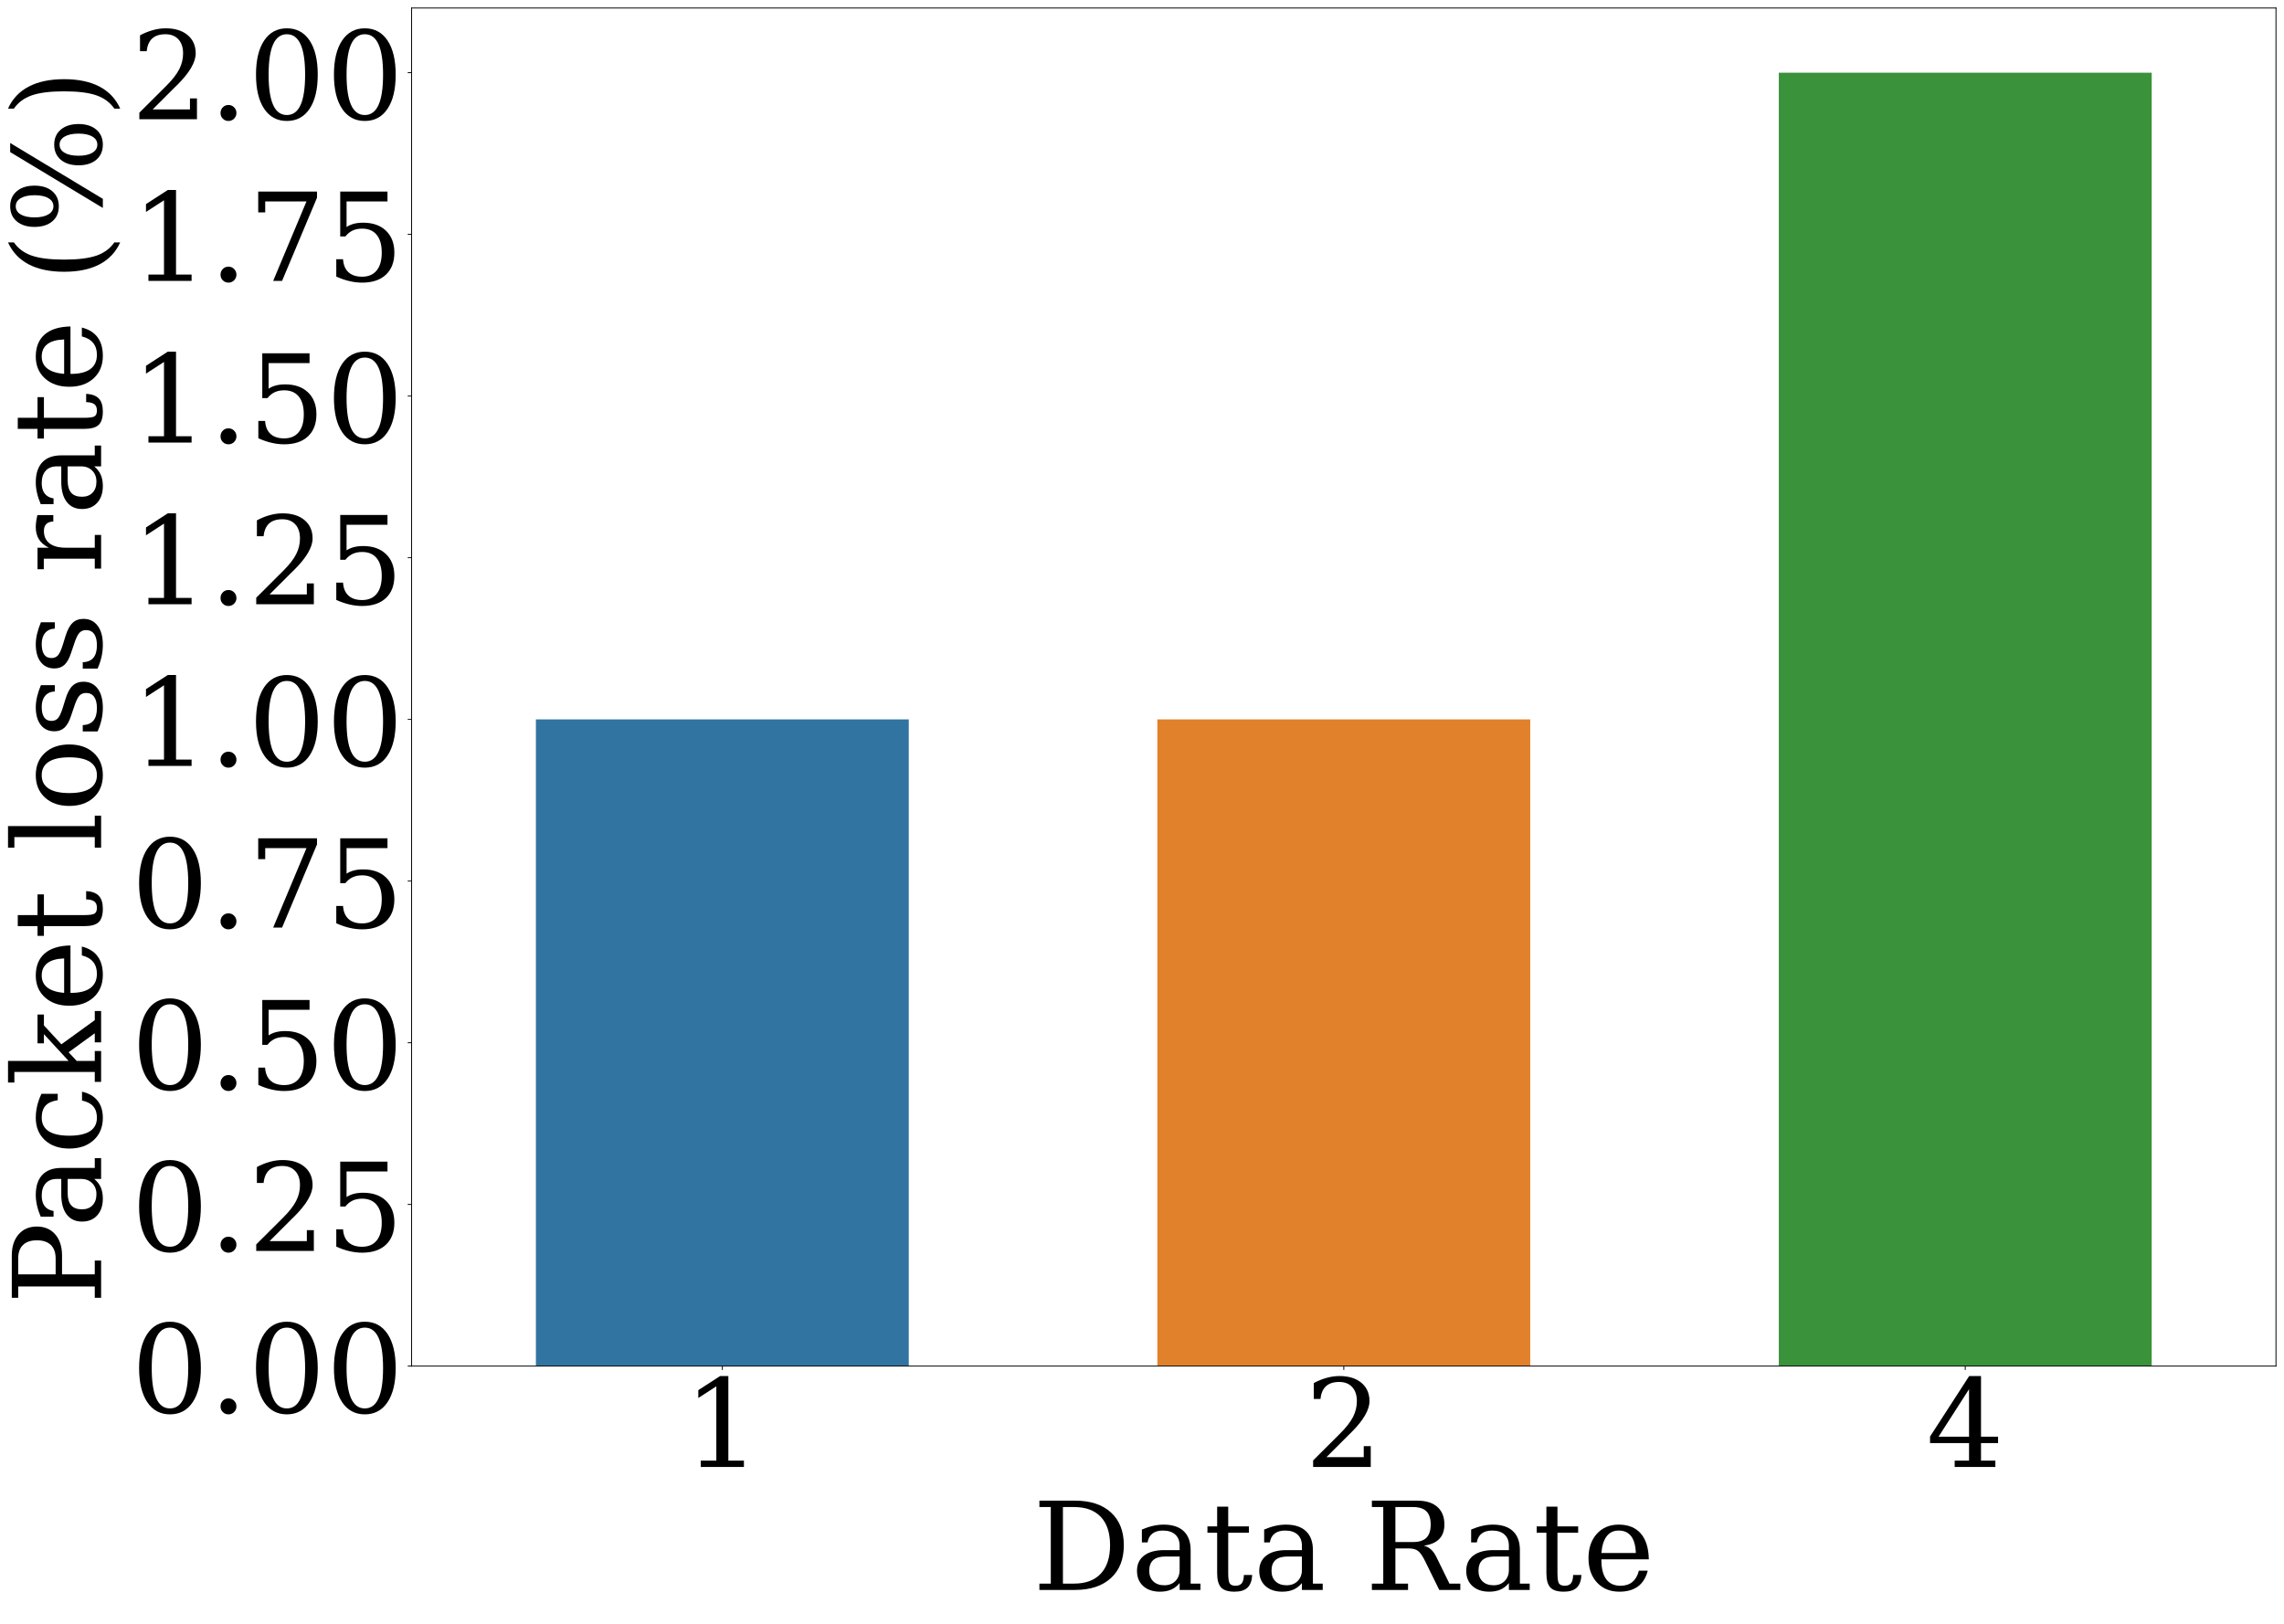
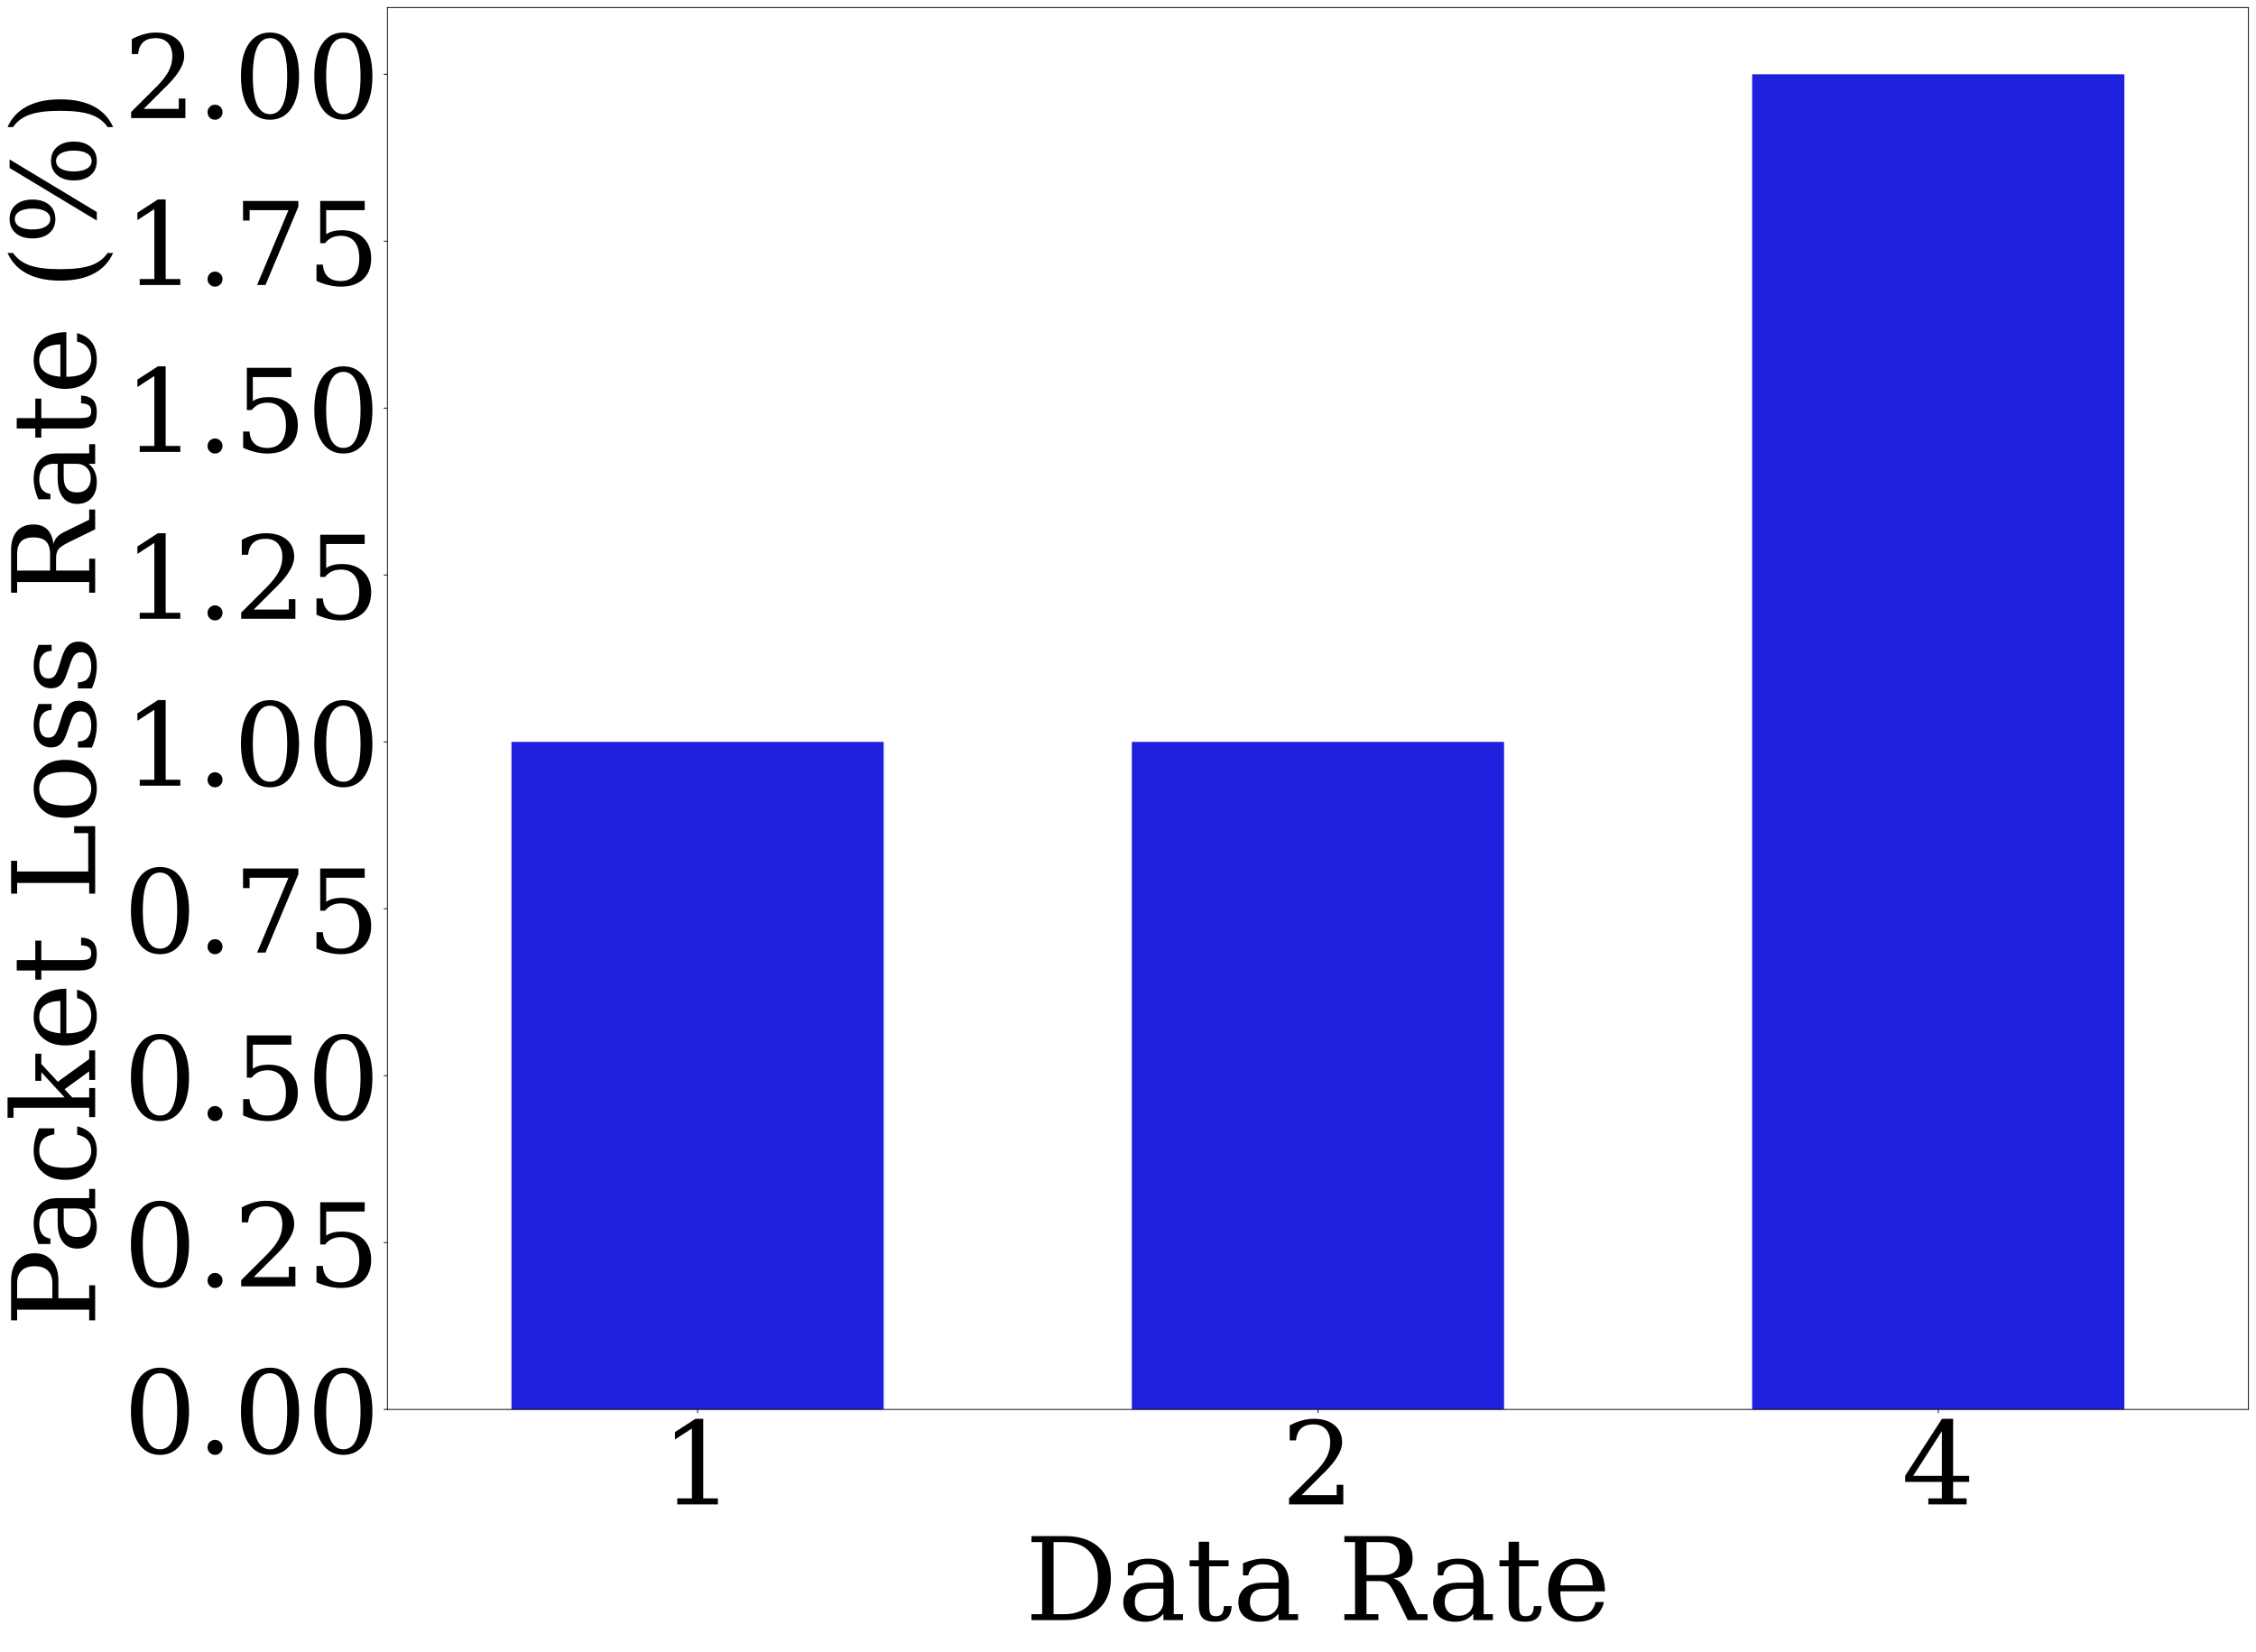
- <svg xmlns="http://www.w3.org/2000/svg" xmlns:xlink="http://www.w3.org/1999/xlink" width="2050.781pt" height="1457.999pt" viewBox="0 0 2050.781 1457.999" version="1.1">
+ <svg xmlns="http://www.w3.org/2000/svg" xmlns:xlink="http://www.w3.org/1999/xlink" width="2152.236pt" height="1575.969pt" viewBox="0 0 2152.236 1575.969" version="1.1">
  <defs>
    <style type="text/css">*{stroke-linejoin: round; stroke-linecap: butt}</style>
  </defs>
  <g id="figure_1">
    <g id="patch_1">
-       <path d="M 0 1457.999  L 2050.781 1457.999  L 2050.781 0  L 0 0  z " style="fill: #ffffff; stroke: #ffffff; stroke-linejoin: miter" />
+       <path d="M 0 1575.969  L 2152.236 1575.969  L 2152.236 0  L 0 0  z " style="fill: #ffffff; stroke: #ffffff; stroke-linejoin: miter" />
    </g>
    <g id="axes_1">
      <g id="patch_2">
-         <path d="M 369.581 1226.88  L 2043.581 1226.88  L 2043.581 7.2  L 369.581 7.2  z " style="fill: #ffffff" />
+         <path d="M 369.581 1344.85  L 2145.036 1344.85  L 2145.036 7.2  L 369.581 7.2  z " style="fill: #ffffff" />
      </g>
      <g id="patch_3">
-         <path d="M 481.181 1226.88  L 815.981 1226.88  L 815.981 646.08  L 481.181 646.08  z " clip-path="url(#pf3f8b42d38)" style="fill: #3274a1" />
+         <path d="M 487.945 1344.85  L 843.036 1344.85  L 843.036 707.874  L 487.945 707.874  z " clip-path="url(#p21596b643d)" style="fill: #2020df" />
      </g>
      <g id="patch_4">
-         <path d="M 1039.181 1226.88  L 1373.981 1226.88  L 1373.981 646.08  L 1039.181 646.08  z " clip-path="url(#pf3f8b42d38)" style="fill: #e1812c" />
+         <path d="M 1079.763 1344.85  L 1434.854 1344.85  L 1434.854 707.874  L 1079.763 707.874  z " clip-path="url(#p21596b643d)" style="fill: #2020df" />
      </g>
      <g id="patch_5">
-         <path d="M 1597.181 1226.88  L 1931.981 1226.88  L 1931.981 65.28  L 1597.181 65.28  z " clip-path="url(#pf3f8b42d38)" style="fill: #3a923a" />
+         <path d="M 1671.582 1344.85  L 2026.673 1344.85  L 2026.673 70.898  L 1671.582 70.898  z " clip-path="url(#p21596b643d)" style="fill: #2020df" />
      </g>
      <g id="matplotlib.axis_1">
        <g id="xtick_1">
          <g id="line2d_1">
            <defs>
-               <path id="m7e9fb3fb3f" d="M 0 0  L 0 3.5  " style="stroke: #000000; stroke-width: 0.8" />
+               <path id="madcad67148" d="M 0 0  L 0 3.5  " style="stroke: #000000; stroke-width: 0.8" />
            </defs>
            <g>
-               <use xlink:href="#m7e9fb3fb3f" x="648.581" y="1226.88" style="stroke: #000000; stroke-width: 0.8" />
+               <use xlink:href="#madcad67148" x="665.49" y="1344.85" style="stroke: #000000; stroke-width: 0.8" />
            </g>
          </g>
          <g id="text_1">
-             <g transform="translate(613.5875 1317.463) scale(1.1 -1.1)">
+             <g transform="translate(630.4967 1435.433) scale(1.1 -1.1)">
              <defs>
                <path id="DejaVuSerif-31" d="M 909 0  L 909 331  L 1722 331  L 1722 4213  L 781 3603  L 781 4013  L 1919 4750  L 2350 4750  L 2350 331  L 3163 331  L 3163 0  L 909 0  z " transform="scale(0.015625)" />
              </defs>
              <use xlink:href="#DejaVuSerif-31" />
            </g>
          </g>
        </g>
        <g id="xtick_2">
          <g id="line2d_2">
            <g>
-               <use xlink:href="#m7e9fb3fb3f" x="1206.581" y="1226.88" style="stroke: #000000; stroke-width: 0.8" />
+               <use xlink:href="#madcad67148" x="1257.309" y="1344.85" style="stroke: #000000; stroke-width: 0.8" />
            </g>
          </g>
          <g id="text_2">
-             <g transform="translate(1171.588 1317.463) scale(1.1 -1.1)">
+             <g transform="translate(1222.315 1435.433) scale(1.1 -1.1)">
              <defs>
                <path id="DejaVuSerif-32" d="M 819 3553  L 469 3553  L 469 4384  Q 803 4563 1142 4656  Q 1481 4750 1806 4750  Q 2534 4750 2956 4397  Q 3378 4044 3378 3438  Q 3378 2753 2422 1800  Q 2347 1728 2309 1691  L 1131 513  L 3078 513  L 3078 1088  L 3444 1088  L 3444 0  L 434 0  L 434 341  L 1850 1753  Q 2319 2222 2519 2614  Q 2719 3006 2719 3438  Q 2719 3909 2473 4175  Q 2228 4441 1797 4441  Q 1350 4441 1106 4219  Q 863 3997 819 3553  z " transform="scale(0.015625)" />
              </defs>
              <use xlink:href="#DejaVuSerif-32" />
            </g>
          </g>
        </g>
        <g id="xtick_3">
          <g id="line2d_3">
            <g>
-               <use xlink:href="#m7e9fb3fb3f" x="1764.581" y="1226.88" style="stroke: #000000; stroke-width: 0.8" />
+               <use xlink:href="#madcad67148" x="1849.127" y="1344.85" style="stroke: #000000; stroke-width: 0.8" />
            </g>
          </g>
          <g id="text_3">
-             <g transform="translate(1729.588 1317.463) scale(1.1 -1.1)">
+             <g transform="translate(1814.133 1435.433) scale(1.1 -1.1)">
              <defs>
                <path id="DejaVuSerif-34" d="M 2234 1581  L 2234 4063  L 641 1581  L 2234 1581  z M 3609 0  L 1484 0  L 1484 331  L 2234 331  L 2234 1247  L 197 1247  L 197 1588  L 2241 4750  L 2859 4750  L 2859 1581  L 3750 1581  L 3750 1247  L 2859 1247  L 2859 331  L 3609 331  L 3609 0  z " transform="scale(0.015625)" />
              </defs>
              <use xlink:href="#DejaVuSerif-34" />
            </g>
          </g>
        </g>
        <g id="text_4">
-           <g transform="translate(927.2156 1427.922) scale(1.1 -1.1)">
+           <g transform="translate(977.9431 1545.892) scale(1.1 -1.1)">
            <defs>
              <path id="DejaVuSerif-44" d="M 1581 331  L 2163 331  Q 3072 331 3558 850  Q 4044 1369 4044 2338  Q 4044 3306 3559 3818  Q 3075 4331 2163 4331  L 1581 4331  L 1581 331  z M 353 0  L 353 331  L 947 331  L 947 4331  L 353 4331  L 353 4666  L 2209 4666  Q 3416 4666 4089 4050  Q 4763 3434 4763 2338  Q 4763 1238 4088 619  Q 3413 0 2209 0  L 353 0  z " transform="scale(0.015625)" />
              <path id="DejaVuSerif-61" d="M 2547 1044  L 2547 1747  L 1806 1747  Q 1378 1747 1168 1562  Q 959 1378 959 997  Q 959 650 1171 447  Q 1384 244 1747 244  Q 2106 244 2326 466  Q 2547 688 2547 1044  z M 3122 2075  L 3122 331  L 3634 331  L 3634 0  L 2547 0  L 2547 359  Q 2356 128 2106 18  Q 1856 -91 1522 -91  Q 969 -91 644 203  Q 319 497 319 997  Q 319 1513 691 1797  Q 1063 2081 1741 2081  L 2547 2081  L 2547 2309  Q 2547 2688 2317 2895  Q 2088 3103 1672 3103  Q 1328 3103 1125 2947  Q 922 2791 872 2484  L 575 2484  L 575 3156  Q 875 3284 1158 3348  Q 1441 3413 1709 3413  Q 2400 3413 2761 3070  Q 3122 2728 3122 2075  z " transform="scale(0.015625)" />
              <path id="DejaVuSerif-74" d="M 691 2988  L 184 2988  L 184 3322  L 691 3322  L 691 4353  L 1269 4353  L 1269 3322  L 2350 3322  L 2350 2988  L 1269 2988  L 1269 878  Q 1269 456 1350 337  Q 1431 219 1650 219  Q 1875 219 1978 351  Q 2081 484 2088 781  L 2522 781  Q 2497 328 2275 118  Q 2053 -91 1600 -91  Q 1103 -91 897 129  Q 691 350 691 878  L 691 2988  z " transform="scale(0.015625)" />
              <path id="DejaVuSerif-20" transform="scale(0.015625)" />
              <path id="DejaVuSerif-52" d="M 3066 2316  Q 3284 2256 3442 2114  Q 3600 1972 3725 1716  L 4403 331  L 4972 331  L 4972 0  L 3872 0  L 3144 1484  Q 2934 1916 2759 2042  Q 2584 2169 2278 2169  L 1581 2169  L 1581 331  L 2241 331  L 2241 0  L 353 0  L 353 331  L 947 331  L 947 4331  L 353 4331  L 353 4666  L 2719 4666  Q 3400 4666 3770 4341  Q 4141 4016 4141 3419  Q 4141 2938 3870 2661  Q 3600 2384 3066 2316  z M 1581 2503  L 2503 2503  Q 2975 2503 3200 2726  Q 3425 2950 3425 3419  Q 3425 3888 3200 4109  Q 2975 4331 2503 4331  L 1581 4331  L 1581 2503  z " transform="scale(0.015625)" />
              <path id="DejaVuSerif-65" d="M 3469 1600  L 991 1600  L 991 1575  Q 991 903 1244 561  Q 1497 219 1991 219  Q 2369 219 2611 417  Q 2853 616 2950 1006  L 3413 1006  Q 3275 459 2904 184  Q 2534 -91 1931 -91  Q 1203 -91 761 389  Q 319 869 319 1663  Q 319 2450 753 2931  Q 1188 3413 1894 3413  Q 2647 3413 3050 2948  Q 3453 2484 3469 1600  z M 2791 1931  Q 2772 2513 2545 2808  Q 2319 3103 1894 3103  Q 1497 3103 1269 2806  Q 1041 2509 991 1931  L 2791 1931  z " transform="scale(0.015625)" />
            </defs>
            <use xlink:href="#DejaVuSerif-44" />
            <use xlink:href="#DejaVuSerif-61" x="80.176" />
            <use xlink:href="#DejaVuSerif-74" x="139.795" />
            <use xlink:href="#DejaVuSerif-61" x="179.98" />
            <use xlink:href="#DejaVuSerif-20" x="239.6" />
            <use xlink:href="#DejaVuSerif-52" x="271.387" />
            <use xlink:href="#DejaVuSerif-61" x="348.93" />
            <use xlink:href="#DejaVuSerif-74" x="408.549" />
            <use xlink:href="#DejaVuSerif-65" x="448.734" />
          </g>
        </g>
      </g>
      <g id="matplotlib.axis_2">
        <g id="ytick_1">
          <g id="line2d_4">
            <defs>
-               <path id="mb7b648bb37" d="M 0 0  L -3.5 0  " style="stroke: #000000; stroke-width: 0.8" />
+               <path id="mc8bcf58c17" d="M 0 0  L -3.5 0  " style="stroke: #000000; stroke-width: 0.8" />
            </defs>
            <g>
-               <use xlink:href="#mb7b648bb37" x="369.581" y="1226.88" style="stroke: #000000; stroke-width: 0.8" />
+               <use xlink:href="#mc8bcf58c17" x="369.581" y="1344.85" style="stroke: #000000; stroke-width: 0.8" />
            </g>
          </g>
          <g id="text_5">
-             <g transform="translate(117.6594 1268.671) scale(1.1 -1.1)">
+             <g transform="translate(117.6594 1386.641) scale(1.1 -1.1)">
              <defs>
                <path id="DejaVuSerif-30" d="M 2034 219  Q 2513 219 2750 744  Q 2988 1269 2988 2328  Q 2988 3391 2750 3916  Q 2513 4441 2034 4441  Q 1556 4441 1318 3916  Q 1081 3391 1081 2328  Q 1081 1269 1318 744  Q 1556 219 2034 219  z M 2034 -91  Q 1275 -91 848 546  Q 422 1184 422 2328  Q 422 3475 848 4112  Q 1275 4750 2034 4750  Q 2797 4750 3222 4112  Q 3647 3475 3647 2328  Q 3647 1184 3222 546  Q 2797 -91 2034 -91  z " transform="scale(0.015625)" />
                <path id="DejaVuSerif-2e" d="M 603 325  Q 603 500 722 622  Q 841 744 1019 744  Q 1191 744 1312 622  Q 1434 500 1434 325  Q 1434 153 1312 31  Q 1191 -91 1019 -91  Q 841 -91 722 29  Q 603 150 603 325  z " transform="scale(0.015625)" />
              </defs>
              <use xlink:href="#DejaVuSerif-30" />
              <use xlink:href="#DejaVuSerif-2e" x="63.623" />
              <use xlink:href="#DejaVuSerif-30" x="95.41" />
              <use xlink:href="#DejaVuSerif-30" x="159.033" />
            </g>
          </g>
        </g>
        <g id="ytick_2">
          <g id="line2d_5">
            <g>
-               <use xlink:href="#mb7b648bb37" x="369.581" y="1081.68" style="stroke: #000000; stroke-width: 0.8" />
+               <use xlink:href="#mc8bcf58c17" x="369.581" y="1185.606" style="stroke: #000000; stroke-width: 0.8" />
            </g>
          </g>
          <g id="text_6">
-             <g transform="translate(117.6594 1123.471) scale(1.1 -1.1)">
+             <g transform="translate(117.6594 1227.397) scale(1.1 -1.1)">
              <defs>
                <path id="DejaVuSerif-35" d="M 3219 4666  L 3219 4153  L 1081 4153  L 1081 2816  Q 1244 2928 1461 2984  Q 1678 3041 1947 3041  Q 2703 3041 3140 2622  Q 3578 2203 3578 1478  Q 3578 738 3136 323  Q 2694 -91 1894 -91  Q 1572 -91 1234 -12  Q 897 66 544 225  L 544 1131  L 897 1131  Q 925 688 1179 453  Q 1434 219 1894 219  Q 2388 219 2653 544  Q 2919 869 2919 1478  Q 2919 2084 2655 2407  Q 2391 2731 1894 2731  Q 1613 2731 1398 2631  Q 1184 2531 1019 2322  L 750 2322  L 750 4666  L 3219 4666  z " transform="scale(0.015625)" />
              </defs>
              <use xlink:href="#DejaVuSerif-30" />
              <use xlink:href="#DejaVuSerif-2e" x="63.623" />
              <use xlink:href="#DejaVuSerif-32" x="95.41" />
              <use xlink:href="#DejaVuSerif-35" x="159.033" />
            </g>
          </g>
        </g>
        <g id="ytick_3">
          <g id="line2d_6">
            <g>
-               <use xlink:href="#mb7b648bb37" x="369.581" y="936.48" style="stroke: #000000; stroke-width: 0.8" />
+               <use xlink:href="#mc8bcf58c17" x="369.581" y="1026.362" style="stroke: #000000; stroke-width: 0.8" />
            </g>
          </g>
          <g id="text_7">
-             <g transform="translate(117.6594 978.2714) scale(1.1 -1.1)">
+             <g transform="translate(117.6594 1068.153) scale(1.1 -1.1)">
              <use xlink:href="#DejaVuSerif-30" />
              <use xlink:href="#DejaVuSerif-2e" x="63.623" />
              <use xlink:href="#DejaVuSerif-35" x="95.41" />
              <use xlink:href="#DejaVuSerif-30" x="159.033" />
            </g>
          </g>
        </g>
        <g id="ytick_4">
          <g id="line2d_7">
            <g>
-               <use xlink:href="#mb7b648bb37" x="369.581" y="791.28" style="stroke: #000000; stroke-width: 0.8" />
+               <use xlink:href="#mc8bcf58c17" x="369.581" y="867.118" style="stroke: #000000; stroke-width: 0.8" />
            </g>
          </g>
          <g id="text_8">
-             <g transform="translate(117.6594 833.0714) scale(1.1 -1.1)">
+             <g transform="translate(117.6594 908.9093) scale(1.1 -1.1)">
              <defs>
                <path id="DejaVuSerif-37" d="M 3609 4347  L 1784 0  L 1319 0  L 3059 4153  L 903 4153  L 903 3578  L 538 3578  L 538 4666  L 3609 4666  L 3609 4347  z " transform="scale(0.015625)" />
              </defs>
              <use xlink:href="#DejaVuSerif-30" />
              <use xlink:href="#DejaVuSerif-2e" x="63.623" />
              <use xlink:href="#DejaVuSerif-37" x="95.41" />
              <use xlink:href="#DejaVuSerif-35" x="159.033" />
            </g>
          </g>
        </g>
        <g id="ytick_5">
          <g id="line2d_8">
            <g>
-               <use xlink:href="#mb7b648bb37" x="369.581" y="646.08" style="stroke: #000000; stroke-width: 0.8" />
+               <use xlink:href="#mc8bcf58c17" x="369.581" y="707.874" style="stroke: #000000; stroke-width: 0.8" />
            </g>
          </g>
          <g id="text_9">
-             <g transform="translate(117.6594 687.8714) scale(1.1 -1.1)">
+             <g transform="translate(117.6594 749.6652) scale(1.1 -1.1)">
              <use xlink:href="#DejaVuSerif-31" />
              <use xlink:href="#DejaVuSerif-2e" x="63.623" />
              <use xlink:href="#DejaVuSerif-30" x="95.41" />
              <use xlink:href="#DejaVuSerif-30" x="159.033" />
            </g>
          </g>
        </g>
        <g id="ytick_6">
          <g id="line2d_9">
            <g>
-               <use xlink:href="#mb7b648bb37" x="369.581" y="500.88" style="stroke: #000000; stroke-width: 0.8" />
+               <use xlink:href="#mc8bcf58c17" x="369.581" y="548.63" style="stroke: #000000; stroke-width: 0.8" />
            </g>
          </g>
          <g id="text_10">
-             <g transform="translate(117.6594 542.6714) scale(1.1 -1.1)">
+             <g transform="translate(117.6594 590.4212) scale(1.1 -1.1)">
              <use xlink:href="#DejaVuSerif-31" />
              <use xlink:href="#DejaVuSerif-2e" x="63.623" />
              <use xlink:href="#DejaVuSerif-32" x="95.41" />
              <use xlink:href="#DejaVuSerif-35" x="159.033" />
            </g>
          </g>
        </g>
        <g id="ytick_7">
          <g id="line2d_10">
            <g>
-               <use xlink:href="#mb7b648bb37" x="369.581" y="355.68" style="stroke: #000000; stroke-width: 0.8" />
+               <use xlink:href="#mc8bcf58c17" x="369.581" y="389.386" style="stroke: #000000; stroke-width: 0.8" />
            </g>
          </g>
          <g id="text_11">
-             <g transform="translate(117.6594 397.4714) scale(1.1 -1.1)">
+             <g transform="translate(117.6594 431.1771) scale(1.1 -1.1)">
              <use xlink:href="#DejaVuSerif-31" />
              <use xlink:href="#DejaVuSerif-2e" x="63.623" />
              <use xlink:href="#DejaVuSerif-35" x="95.41" />
              <use xlink:href="#DejaVuSerif-30" x="159.033" />
            </g>
          </g>
        </g>
        <g id="ytick_8">
          <g id="line2d_11">
            <g>
-               <use xlink:href="#mb7b648bb37" x="369.581" y="210.48" style="stroke: #000000; stroke-width: 0.8" />
+               <use xlink:href="#mc8bcf58c17" x="369.581" y="230.142" style="stroke: #000000; stroke-width: 0.8" />
            </g>
          </g>
          <g id="text_12">
-             <g transform="translate(117.6594 252.2714) scale(1.1 -1.1)">
+             <g transform="translate(117.6594 271.9331) scale(1.1 -1.1)">
              <use xlink:href="#DejaVuSerif-31" />
              <use xlink:href="#DejaVuSerif-2e" x="63.623" />
              <use xlink:href="#DejaVuSerif-37" x="95.41" />
              <use xlink:href="#DejaVuSerif-35" x="159.033" />
            </g>
          </g>
        </g>
        <g id="ytick_9">
          <g id="line2d_12">
            <g>
-               <use xlink:href="#mb7b648bb37" x="369.581" y="65.28" style="stroke: #000000; stroke-width: 0.8" />
+               <use xlink:href="#mc8bcf58c17" x="369.581" y="70.898" style="stroke: #000000; stroke-width: 0.8" />
            </g>
          </g>
          <g id="text_13">
-             <g transform="translate(117.6594 107.0714) scale(1.1 -1.1)">
+             <g transform="translate(117.6594 112.689) scale(1.1 -1.1)">
              <use xlink:href="#DejaVuSerif-32" />
              <use xlink:href="#DejaVuSerif-2e" x="63.623" />
              <use xlink:href="#DejaVuSerif-30" x="95.41" />
              <use xlink:href="#DejaVuSerif-30" x="159.033" />
            </g>
          </g>
        </g>
        <g id="text_14">
-           <g transform="translate(90.78281 1171.646) rotate(-90) scale(1.1 -1.1)">
+           <g transform="translate(90.78281 1265.926) rotate(-90) scale(1.1 -1.1)">
            <defs>
              <path id="DejaVuSerif-50" d="M 1581 2375  L 2406 2375  Q 2872 2375 3115 2626  Q 3359 2878 3359 3353  Q 3359 3831 3115 4081  Q 2872 4331 2406 4331  L 1581 4331  L 1581 2375  z M 353 0  L 353 331  L 947 331  L 947 4331  L 353 4331  L 353 4666  L 2559 4666  Q 3259 4666 3668 4311  Q 4078 3956 4078 3353  Q 4078 2753 3668 2397  Q 3259 2041 2559 2041  L 1581 2041  L 1581 331  L 2303 331  L 2303 0  L 353 0  z " transform="scale(0.015625)" />
              <path id="DejaVuSerif-63" d="M 3291 997  Q 3169 466 2822 187  Q 2475 -91 1925 -91  Q 1200 -91 759 389  Q 319 869 319 1663  Q 319 2459 759 2936  Q 1200 3413 1925 3413  Q 2241 3413 2553 3339  Q 2866 3266 3181 3116  L 3181 2266  L 2847 2266  Q 2781 2703 2561 2903  Q 2341 3103 1931 3103  Q 1466 3103 1228 2742  Q 991 2381 991 1663  Q 991 944 1227 581  Q 1463 219 1931 219  Q 2303 219 2525 412  Q 2747 606 2828 997  L 3291 997  z " transform="scale(0.015625)" />
              <path id="DejaVuSerif-6b" d="M 1831 0  L 219 0  L 219 331  L 738 331  L 738 4531  L 184 4531  L 184 4863  L 1313 4863  L 1313 1697  L 2713 2988  L 2234 2988  L 2234 3322  L 3738 3322  L 3738 2988  L 3169 2988  L 2181 2075  L 3444 331  L 3922 331  L 3922 0  L 2284 0  L 2284 331  L 2759 331  L 1766 1697  L 1313 1275  L 1313 331  L 1831 331  L 1831 0  z " transform="scale(0.015625)" />
-               <path id="DejaVuSerif-6c" d="M 1313 331  L 1856 331  L 1856 0  L 184 0  L 184 331  L 738 331  L 738 4531  L 184 4531  L 184 4863  L 1313 4863  L 1313 331  z " transform="scale(0.015625)" />
+               <path id="DejaVuSerif-4c" d="M 353 0  L 353 331  L 947 331  L 947 4331  L 353 4331  L 353 4666  L 2175 4666  L 2175 4331  L 1581 4331  L 1581 384  L 3713 384  L 3713 1166  L 4097 1166  L 4097 0  L 353 0  z " transform="scale(0.015625)" />
              <path id="DejaVuSerif-6f" d="M 1925 219  Q 2388 219 2623 584  Q 2859 950 2859 1663  Q 2859 2375 2623 2739  Q 2388 3103 1925 3103  Q 1463 3103 1227 2739  Q 991 2375 991 1663  Q 991 950 1228 584  Q 1466 219 1925 219  z M 1925 -91  Q 1200 -91 759 389  Q 319 869 319 1663  Q 319 2456 758 2934  Q 1197 3413 1925 3413  Q 2653 3413 3092 2934  Q 3531 2456 3531 1663  Q 3531 869 3092 389  Q 2653 -91 1925 -91  z " transform="scale(0.015625)" />
              <path id="DejaVuSerif-73" d="M 359 184  L 359 959  L 691 959  Q 703 588 923 403  Q 1144 219 1575 219  Q 1963 219 2166 364  Q 2369 509 2369 788  Q 2369 1006 2220 1140  Q 2072 1275 1594 1428  L 1178 1569  Q 750 1706 558 1912  Q 366 2119 366 2438  Q 366 2894 700 3153  Q 1034 3413 1625 3413  Q 1888 3413 2178 3344  Q 2469 3275 2778 3144  L 2778 2419  L 2447 2419  Q 2434 2741 2221 2922  Q 2009 3103 1644 3103  Q 1281 3103 1095 2975  Q 909 2847 909 2591  Q 909 2381 1050 2254  Q 1191 2128 1613 1997  L 2069 1856  Q 2541 1709 2748 1489  Q 2956 1269 2956 922  Q 2956 450 2595 179  Q 2234 -91 1600 -91  Q 1278 -91 972 -22  Q 666 47 359 184  z " transform="scale(0.015625)" />
-               <path id="DejaVuSerif-72" d="M 3059 3328  L 3059 2497  L 2728 2497  Q 2713 2744 2591 2866  Q 2469 2988 2234 2988  Q 1809 2988 1582 2694  Q 1356 2400 1356 1850  L 1356 331  L 2022 331  L 2022 0  L 263 0  L 263 331  L 781 331  L 781 2994  L 231 2994  L 231 3322  L 1356 3322  L 1356 2731  Q 1525 3078 1790 3245  Q 2056 3413 2438 3413  Q 2578 3413 2733 3391  Q 2888 3369 3059 3328  z " transform="scale(0.015625)" />
              <path id="DejaVuSerif-28" d="M 2041 -997  Q 1281 -656 893 83  Q 506 822 506 1931  Q 506 3044 893 3783  Q 1281 4522 2041 4863  L 2041 4556  Q 1559 4225 1350 3623  Q 1141 3022 1141 1931  Q 1141 844 1350 242  Q 1559 -359 2041 -691  L 2041 -997  z " transform="scale(0.015625)" />
              <path id="DejaVuSerif-25" d="M 1434 4459  Q 1159 4459 1004 4200  Q 850 3941 850 3475  Q 850 3016 1008 2753  Q 1166 2491 1434 2491  Q 1700 2491 1854 2752  Q 2009 3013 2009 3475  Q 2009 3938 1854 4198  Q 1700 4459 1434 4459  z M 4653 2169  Q 4381 2169 4226 1906  Q 4072 1644 4072 1178  Q 4072 719 4228 458  Q 4384 197 4653 197  Q 4922 197 5075 458  Q 5228 719 5228 1178  Q 5228 1641 5073 1905  Q 4919 2169 4653 2169  z M 4653 2450  Q 5147 2450 5437 2106  Q 5728 1763 5728 1178  Q 5728 594 5436 251  Q 5144 -91 4653 -91  Q 4153 -91 3862 251  Q 3572 594 3572 1178  Q 3572 1766 3864 2108  Q 4156 2450 4653 2450  z M 4263 4750  L 4738 4750  L 1819 -91  L 1344 -91  L 4263 4750  z M 1428 4750  Q 1922 4750 2215 4408  Q 2509 4066 2509 3481  Q 2509 2891 2217 2550  Q 1925 2209 1428 2209  Q 931 2209 642 2551  Q 353 2894 353 3481  Q 353 4063 643 4406  Q 934 4750 1428 4750  z " transform="scale(0.015625)" />
              <path id="DejaVuSerif-29" d="M 453 -997  L 453 -691  Q 934 -359 1145 242  Q 1356 844 1356 1931  Q 1356 3022 1145 3623  Q 934 4225 453 4556  L 453 4863  Q 1216 4522 1603 3783  Q 1991 3044 1991 1931  Q 1991 822 1603 83  Q 1216 -656 453 -997  z " transform="scale(0.015625)" />
            </defs>
            <use xlink:href="#DejaVuSerif-50" />
            <use xlink:href="#DejaVuSerif-61" x="62.785" />
            <use xlink:href="#DejaVuSerif-63" x="122.404" />
            <use xlink:href="#DejaVuSerif-6b" x="178.41" />
            <use xlink:href="#DejaVuSerif-65" x="239.006" />
            <use xlink:href="#DejaVuSerif-74" x="298.186" />
            <use xlink:href="#DejaVuSerif-20" x="338.371" />
-             <use xlink:href="#DejaVuSerif-6c" x="370.158" />
-             <use xlink:href="#DejaVuSerif-6f" x="402.141" />
-             <use xlink:href="#DejaVuSerif-73" x="462.346" />
-             <use xlink:href="#DejaVuSerif-73" x="513.664" />
-             <use xlink:href="#DejaVuSerif-20" x="564.982" />
-             <use xlink:href="#DejaVuSerif-72" x="596.77" />
-             <use xlink:href="#DejaVuSerif-61" x="644.572" />
-             <use xlink:href="#DejaVuSerif-74" x="704.191" />
-             <use xlink:href="#DejaVuSerif-65" x="744.377" />
-             <use xlink:href="#DejaVuSerif-20" x="803.557" />
-             <use xlink:href="#DejaVuSerif-28" x="835.344" />
-             <use xlink:href="#DejaVuSerif-25" x="874.357" />
-             <use xlink:href="#DejaVuSerif-29" x="969.377" />
+             <use xlink:href="#DejaVuSerif-4c" x="370.158" />
+             <use xlink:href="#DejaVuSerif-6f" x="436.564" />
+             <use xlink:href="#DejaVuSerif-73" x="496.77" />
+             <use xlink:href="#DejaVuSerif-73" x="548.088" />
+             <use xlink:href="#DejaVuSerif-20" x="599.406" />
+             <use xlink:href="#DejaVuSerif-52" x="631.193" />
+             <use xlink:href="#DejaVuSerif-61" x="708.736" />
+             <use xlink:href="#DejaVuSerif-74" x="768.355" />
+             <use xlink:href="#DejaVuSerif-65" x="808.541" />
+             <use xlink:href="#DejaVuSerif-20" x="867.721" />
+             <use xlink:href="#DejaVuSerif-28" x="899.508" />
+             <use xlink:href="#DejaVuSerif-25" x="938.521" />
+             <use xlink:href="#DejaVuSerif-29" x="1033.541" />
          </g>
        </g>
      </g>
      <g id="line2d_13">
-         <path clip-path="url(#pf3f8b42d38)" style="fill: none; stroke: #424242; stroke-width: 10; stroke-linecap: square" />
+         <path clip-path="url(#p21596b643d)" style="fill: none; stroke: #424242; stroke-width: 20; stroke-linecap: square" />
      </g>
      <g id="line2d_14">
-         <path clip-path="url(#pf3f8b42d38)" style="fill: none; stroke: #424242; stroke-width: 10; stroke-linecap: square" />
+         <path clip-path="url(#p21596b643d)" style="fill: none; stroke: #424242; stroke-width: 20; stroke-linecap: square" />
      </g>
      <g id="line2d_15">
-         <path clip-path="url(#pf3f8b42d38)" style="fill: none; stroke: #424242; stroke-width: 10; stroke-linecap: square" />
+         <path clip-path="url(#p21596b643d)" style="fill: none; stroke: #424242; stroke-width: 20; stroke-linecap: square" />
      </g>
      <g id="patch_6">
-         <path d="M 369.581 1226.88  L 369.581 7.2  " style="fill: none; stroke: #000000; stroke-width: 0.8; stroke-linejoin: miter; stroke-linecap: square" />
+         <path d="M 369.581 1344.85  L 369.581 7.2  " style="fill: none; stroke: #000000; stroke-width: 0.8; stroke-linejoin: miter; stroke-linecap: square" />
      </g>
      <g id="patch_7">
-         <path d="M 2043.581 1226.88  L 2043.581 7.2  " style="fill: none; stroke: #000000; stroke-width: 0.8; stroke-linejoin: miter; stroke-linecap: square" />
+         <path d="M 2145.036 1344.85  L 2145.036 7.2  " style="fill: none; stroke: #000000; stroke-width: 0.8; stroke-linejoin: miter; stroke-linecap: square" />
      </g>
      <g id="patch_8">
-         <path d="M 369.581 1226.88  L 2043.581 1226.88  " style="fill: none; stroke: #000000; stroke-width: 0.8; stroke-linejoin: miter; stroke-linecap: square" />
+         <path d="M 369.581 1344.85  L 2145.036 1344.85  " style="fill: none; stroke: #000000; stroke-width: 0.8; stroke-linejoin: miter; stroke-linecap: square" />
      </g>
      <g id="patch_9">
-         <path d="M 369.581 7.2  L 2043.581 7.2  " style="fill: none; stroke: #000000; stroke-width: 0.8; stroke-linejoin: miter; stroke-linecap: square" />
+         <path d="M 369.581 7.2  L 2145.036 7.2  " style="fill: none; stroke: #000000; stroke-width: 0.8; stroke-linejoin: miter; stroke-linecap: square" />
      </g>
    </g>
  </g>
  <defs>
-     <clipPath id="pf3f8b42d38">
-       <rect x="369.581" y="7.2" width="1674" height="1219.68" />
+     <clipPath id="p21596b643d">
+       <rect x="369.581" y="7.2" width="1775.455" height="1337.65" />
    </clipPath>
  </defs>
</svg>
